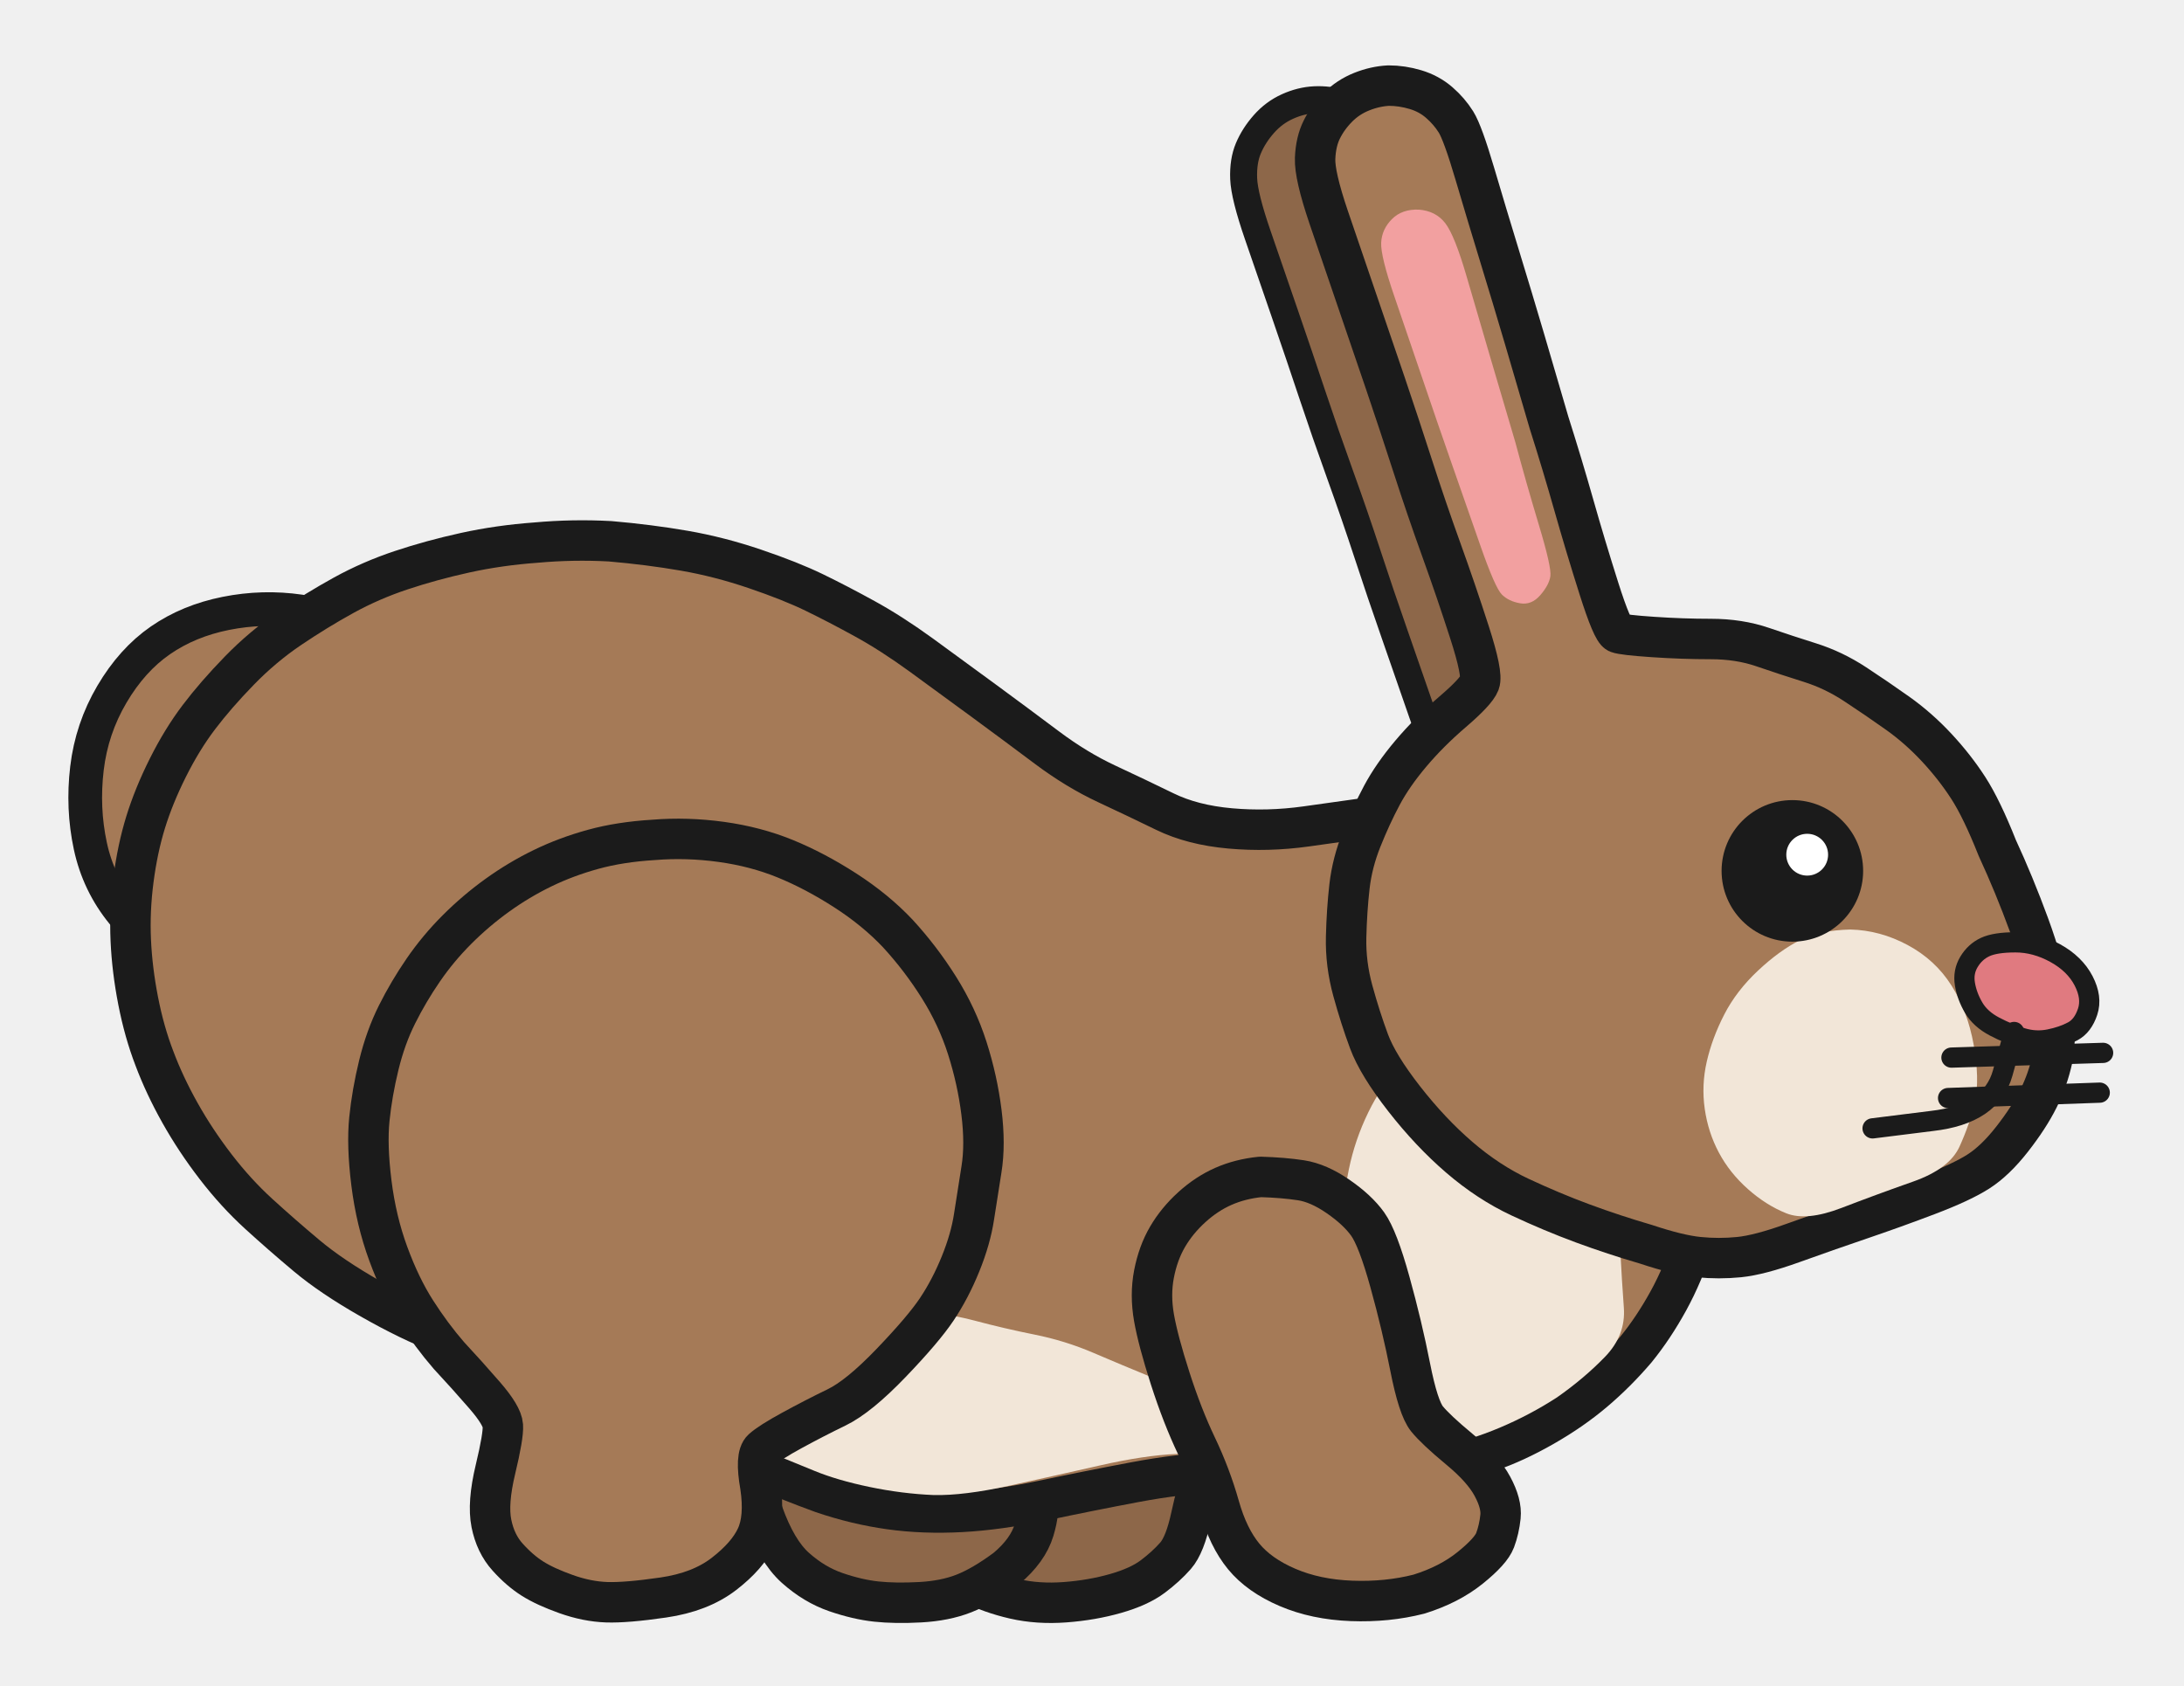
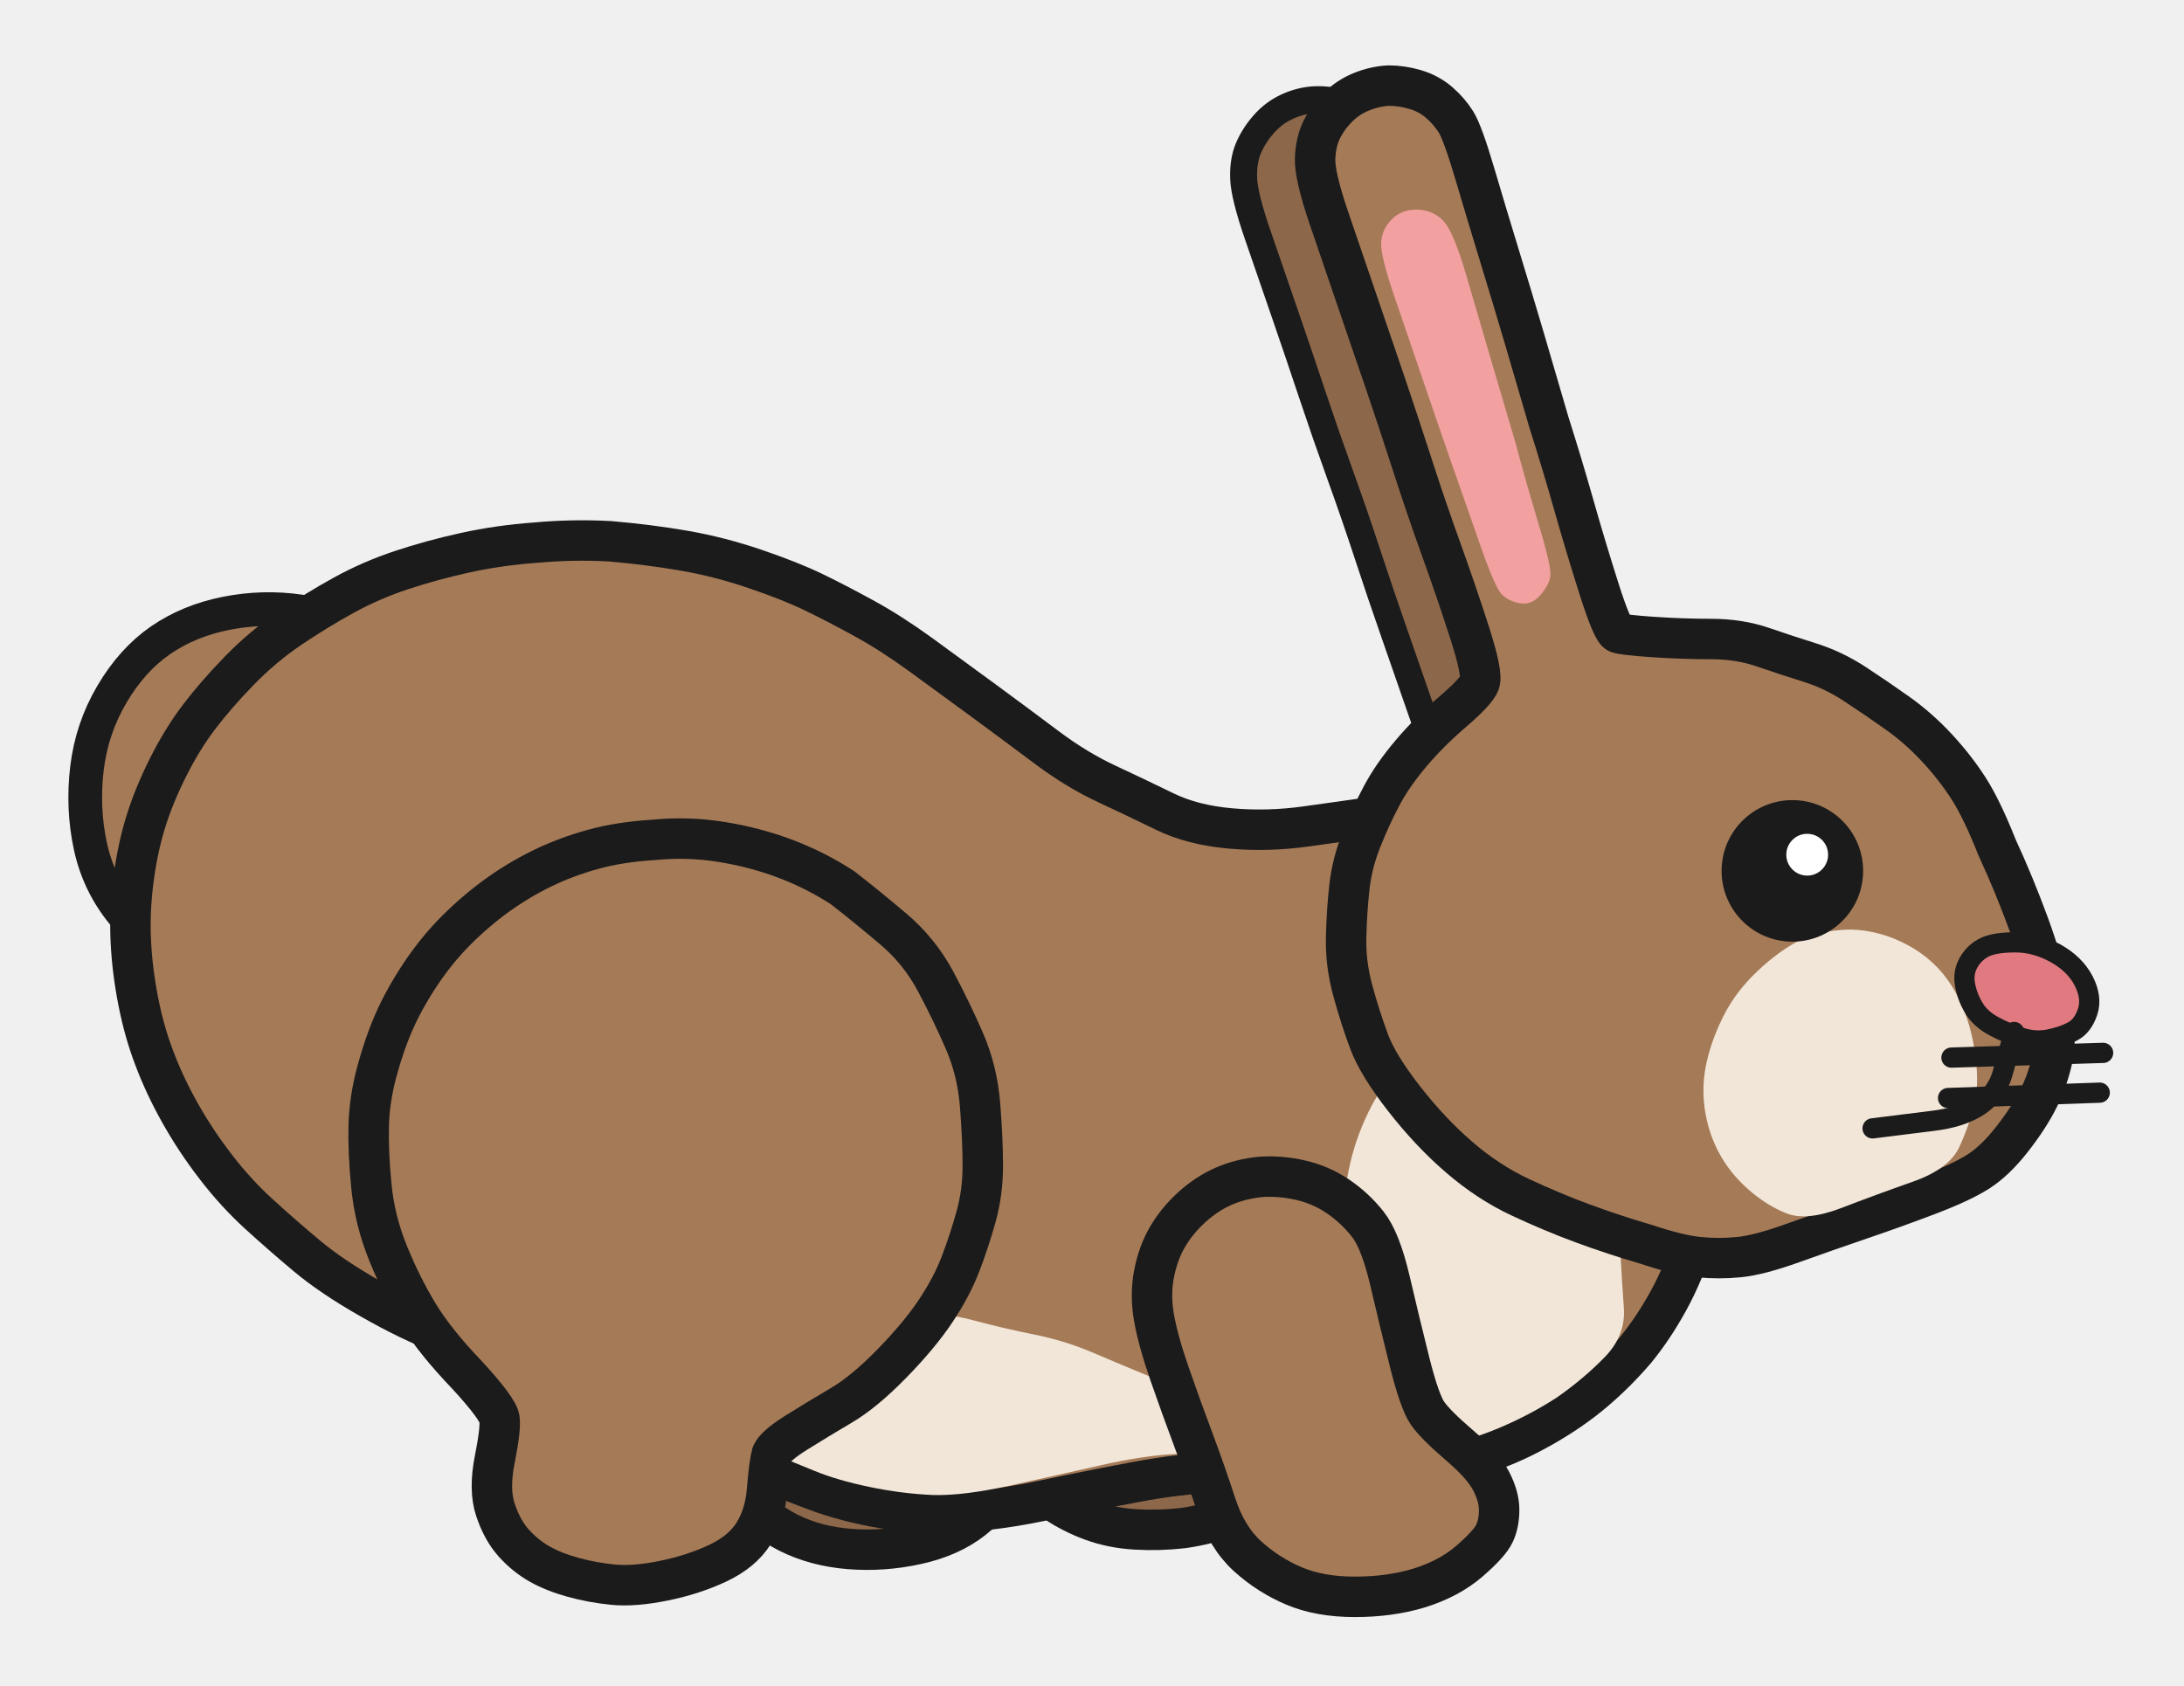
<svg xmlns="http://www.w3.org/2000/svg" viewBox="0 0 324 250" width="324" height="250">
  <g stroke="#1B1B1B" stroke-linecap="round" stroke-linejoin="round">
-     <path d="M187 174.6Q184 174.9 181 176.3t-6 3.8t-6.1 4.6t-5.5 5.8t-4.9 7t-4.7 8t-7 7.1t-6.9 4.5t-2.8 3.4t-.9 3.5t.7 4t2.5 3.7q1.6 1.7 4.6 3.2t6.5 2.3t7.5 .5t7.5-1.3t5.5-2.5t3.4-3.1t2.3-5.8t1.6-5.2t5.5-3.9t9.4-5.3t7.5-5.1t3.9-5q1.3-2.5 1.7-5t.1-5.5t-1.7-5.5t-3.1-4.5t-4.3-3.3t-4.8-1.8t-5.5-.3Z" fill="#8D6749" stroke-width="6" />
-     <path d="M95.5 124.6Q92 124.9 87 126.4t-9.5 4.2t-8.2 6t-6.7 7.9t-5 9.5t-2.5 10t-.1 10.5t2.2 10.5t3.9 8t4.2 6t5 5.2t5.8 4.3q2.9 2.2 8.9 4.3t9.8 2.4t7.4 .4t5.8 .8t2.7 1.6t2.5 6.5t4.8 8.1t6 3.6t6 1.4t6.5 .1t6.5-1.3t6.3-3.7q3.2-2.7 4.1-5.7t.4-4.5t-1.6-3.3t-6.7-5.1t-7.5-6.2t-1.8-5.4t1.9-6t3.4-7t3-9t1.1-12t-2.1-12.5t-4.1-9q-2.1-3 -4.3-6.1t-4.9-5.4t-6-4.4t-6.7-3.1t-7-2.2t-7.5-1.4t-7.5 .2Z" fill="#8D6749" stroke-width="6" />
+     <path d="M186.5 174.6Q184 174.9 181 176.3t-6 3.8t-6.1 4.6t-6.4 6.8t-6.6 9t-4.3 7.5t-.8 5.5t1.7 5t4 4.3t5.5 2.8t6.5 1.3t7-.2q3.5-.5 6.4-1.6t5.4-3.1t5.1-6.6t5.9-7.5t5-5.3t2.5-5t.8-5.1t-.7-5t-1.9-4.5t-3.1-3.7t-4.4-3t-5-1.6q-2.5-.4 -5-.1Z" fill="#8D6749" stroke-width="6" />
+     <path d="M95.5 124.6Q92 124.9 87 126.4t-9.5 4.2t-8.2 6t-6.7 7.9t-5 9.5t-2.5 10t-.1 10.5t2.2 10.5t3.8 8.4t4.5 6.3t5.5 5.4t6.5 4.5q3.5 2 8.5 3.7t8.5 2t7 .8t7.5 4.9t8 6.4t9 2.4t10-.7t8.3-3.7t4.4-5.4t0-6t-5.4-6.6t-5.3-5.5q-1-1.9 .6-5.7t3.3-7.4t2.9-9.3t.9-11.5t-2.2-12t-4.1-9t-4.3-6.1t-4.9-5.4t-6-4.4t-6.7-3.1t-7-2.2t-7.5-1.4q-4-.2 -7.5 .2Z" fill="#8D6749" stroke-width="6" />
    <path d="M44.5 90.7Q39 89.9 33.5 91t-9.7 4t-7.2 8t-3.7 11t.5 11.5t4.8 10t8.1 7.3t10.2 3.6t11-.6t10-4.8t7.4-8.2t3.6-10.3q.8-5.5 -.7-11t-4.6-9.8t-8.2-7.3t-10.5-3.7Z" fill="#A57A57" stroke-width="5" />
    <path d="M79.5 80.5Q74 80.9 69 82t-9.5 2.6t-8.5 3.7t-8 4.9t-7.5 6.3t-6 6.9t-4.6 7.5t-3.3 8.1t-1.8 8.5t-.4 9t1.1 9t2.4 8.5q1.5 4 3.8 8.1t5.3 8t6.4 7t7.1 6.2t9.5 6.4t10.5 5.1t9 3.4t9 3.5t9.3 3.9t9.7 4.5t9.7 4.5t9.8 3.9q5 1.7 10 2.4t10.6 .4t12.2-1.7t13.5-2.7t11.9-1.4t10.3-.1t10.3 0t10.7-.9t9.5-2.2t8-3.7t7.5-5.2t6.2-6.2q2.6-3.2 4.8-7.2t3.8-9t2.7-11t1-11.5t-.7-10t-2.4-8.5t-3.9-7.5t-5.7-6.4t-7.8-5t-9.5-3.1t-9.5-.8t-10.3 .8q-5.7 .8 -11.4 1.6t-11.3 .3t-9.7-2.5t-8.6-4.1t-8.9-5.4t-9.3-6.9t-9.3-6.8t-8.4-5.4t-7.5-3.9t-8.8-3.5t-10.5-2.7t-11-1.4q-5.5-.3 -11 .2Z" fill="#A57A57" stroke-width="6" />
    <path d="M218.5 154.1Q216 153.9 213 155t-5.5 3.5t-4.5 6.5t-2.9 8.5t-1 9.5t.8 10.5t2.9 11t4.1 8.3t2.1 2.7t4.5-.9t9-2.8t8.5-4.5q4-2.8 7.1-6t2.8-7.3t-.5-8t-1.3-8t-2.7-7.5t-3.7-6.5t-4.4-5.1t-4.8-3.3t-5-1.5ZM126.5 194.2Q122 194 117 194.5t-9 1.5t-7.5 2.6t-6.1 3.5t-2.5 1.9t.2 .5t4.8 2.8t9.4 4.6t7.9 3.6t6.6 2.7t8.2 2.4t9.5 1.2q4.5 .1 11.3-1.4t13.4-3t11.4-1.7t9.1-.5t4.6-.2t-3.3-2.2t-6.7-4.5t-7.5-4t-8.6-3.6t-8.7-2.7t-9-2.1t-9-1.2q-4.5-.3 -9-.5Z" fill="#F2E6D8" fill-rule="evenodd" stroke="none" data-noink="1" />
-     <path d="M97 124.6Q92 124.9 88 126t-7.5 2.8t-6.7 4t-6 5.1t-5 6t-3.9 6.6t-2.7 7.5t-1.4 8t.3 9.5t2.5 10.5t4.1 8.5t4.9 6.6q2.7 2.9 5.3 5.9t2.7 4.5t-1.1 6.5t-.6 8t2.4 5t3.7 3.2t5 2.3t6 1.2t8.4-.7t9-3.5t4.8-5.5t.6-7.5q-.8-4.5 .3-5.5t4.4-2.8t6.6-3.4t8.1-6.6t6.8-8t3.5-6.7t2-7t1.1-7t0-8.5t-2.1-9.5t-4.2-9t-6.1-8q-3.3-3.5 -7.8-6.4t-8.9-4.7t-9.5-2.5t-10-.3Z" fill="#A57A57" stroke-width="6" />
-     <path d="M187 174.6Q184 174.9 181.5 176t-4.7 3.1t-3.6 4.4t-2 5.5t0 6.5t2.4 9t3.9 10t3.4 9t3.6 7.4t6.5 4.6t9.5 2t10-1q4.5-1.4 7.6-3.9t3.7-4.1t.8-3.5t-1.2-4.5t-4.9-5.5t-4.8-4.5t-2.5-7.7t-3-12.6t-3.3-8.6t-4.4-4.1t-5.5-2.4t-6-.5Z" fill="#A57A57" stroke-width="6" />
+     <path d="M97 124.6Q92 124.9 88 126t-7.5 2.8t-6.7 4t-6.1 5.2t-5.3 6.5t-3.9 7t-2.6 7.5t-1.2 8t.4 9t2.5 10t4.5 9t7.2 9q4.6 5 4.8 6.5t-.7 6t.1 7.5t2.7 4.9t3.8 3.1t5 2t6 1.1t7.5-.6t8-2.6t5.3-4.4t2-6.5t.7-5.3q.5-1.2 3.7-3.2t6.6-4t7.5-6.2t6.5-7.8t3.7-7t2.3-7t1-7.5t-.4-9t-2.3-9.5t-4.3-8.9t-6.3-7.8t-7.5-6.1q-4-2.6 -8.5-4.3t-9.5-2.5t-10-.3Z" fill="#A57A57" stroke-width="6" />
+     <path d="M187 174.6Q184 174.9 181.5 176t-4.7 3.1t-3.6 4.4t-2 5.5t0 6.5t2.3 8.3t3.5 9.7t3.4 9.7t4.7 7.7t6.9 4.4t9 1.6t9.5-1.3q4.5-1.4 7.5-4t3.7-4.1t.7-3.5t-1.2-4.3t-4.7-5.3t-4.7-4.7t-2.7-7.7t-2.9-12t-3.3-8.4t-4.4-4.1t-5.5-2.4t-6-.5Z" fill="#A57A57" stroke-width="6" />
    <path d="M195 14.8Q193 14.9 191 15.8t-3.5 2.6t-2.3 3.6t-.7 4.5t2.1 8.4t4.1 11.9t4 11.8t4.1 11.8t4.1 11.9t4 11.8t4.1 11.8t3 7.3q1 1.4 2.5 2.4t4.5 1.2t4.5-.5t2.8-2t2-2.8t.7-3.5t-1.7-7.9t-3.4-11.9t-3.5-11.8t-3.5-11.9t-3.4-11.9t-3.5-11.8q-1.7-5.9 -3.5-11.9t-2.7-7.9t-2.8-3.5t-3.9-2.2t-4.1-.5Z" fill="#8D6749" stroke-width="4" />
    <path d="M206 12.7Q204 12.8 202 13.6t-3.5 2.3t-2.4 3.3t-1 4.3t2 8.7t4.2 12.3t4.2 12.3t4.1 12.4t4.2 12.3t4.2 12.3t1.5 7.5t-4 4.3q-3.5 3 -6.2 6.2t-4.3 6.2t-3 6.5t-1.8 7t-.5 7.5t1 8t2.4 7.5t5.2 8.5t8.2 8.7t9 5.9t9.3 3.9t9.4 3.1q4.8 1.6 7.8 1.9t6 0t8-2.1t10-3.5t10-3.6t7.5-3.5t5-4.8t3.9-6t2.1-6t-.3-8.5t-3.2-11.3t-4.7-11.4q-2.3-5.8 -4.3-8.9t-4.7-6t-5.8-5.1t-6.3-4.3t-6.7-3.2t-7-2.3t-7.7-1.2t-8.6-.3t-5.2-.6t-2.8-6.6t-3.7-12.3t-3.7-12.3q-1.8-6.2 -3.6-12.3t-3.7-12.3t-3.7-12.3t-2.8-7.7t-2.5-2.9t-3.5-1.9t-4-.6Z" fill="#A57A57" stroke-width="6" />
    <path d="M210.5 31.1Q208 31 206.5 32.5t-1.6 3.5t2 8.1t4.2 12.3t4.2 12.2t4.3 12.3t3.2 7.3t2.7 1.3t3-1.2t1.5-2.8t-1.7-7.6t-3.5-12.3q-1.8-6.1 -3.6-12.2t-3.6-12.3t-3.2-8t-3.9-2Z" fill="#F2A0A0" stroke="none" data-noink="1" />
    <path d="M274.5 137.9Q270 138 267 139.5t-6.2 4.5t-5 6.5t-2.6 7t-.3 7t2.1 6.5t4.3 5.4t5.7 3.6t8.2-.8t10.6-3.9t6.9-5.2t2.3-6.6q.7-3.5 -.2-8.5t-3.3-8.8t-6.5-6t-8.5-2.3Z" fill="#F2E6D8" stroke="none" data-noink="1" />
    <circle cx="265.9" cy="129.2" r="9" fill="#1B1B1B" stroke-width="3" />
    <circle cx="268.1" cy="126.8" r="3.1" fill="#FFFFFF" stroke="none" data-noink="1" />
    <path d="M299 139.8Q296 139.8 294.5 140.5t-2.4 2.2t-.6 3.3t1.3 3.5t3.1 2.8t4.1 1.7t4 .2t3.5-1.2t2.2-2.9t-.6-4.6t-4.2-4.1t-5.9-1.6Z" fill="#E07A80" stroke-width="3" />
    <path d="M298.8 153.1L297.1 159.2Q295.4 165.3 286.6 166.3L277.8 167.4" fill="none" stroke-width="3" />
    <path d="M289.5 156.9L312 156.2" fill="none" stroke-width="3" />
    <path d="M289 162.9L311.5 162.1" fill="none" stroke-width="3" />
  </g>
</svg>
